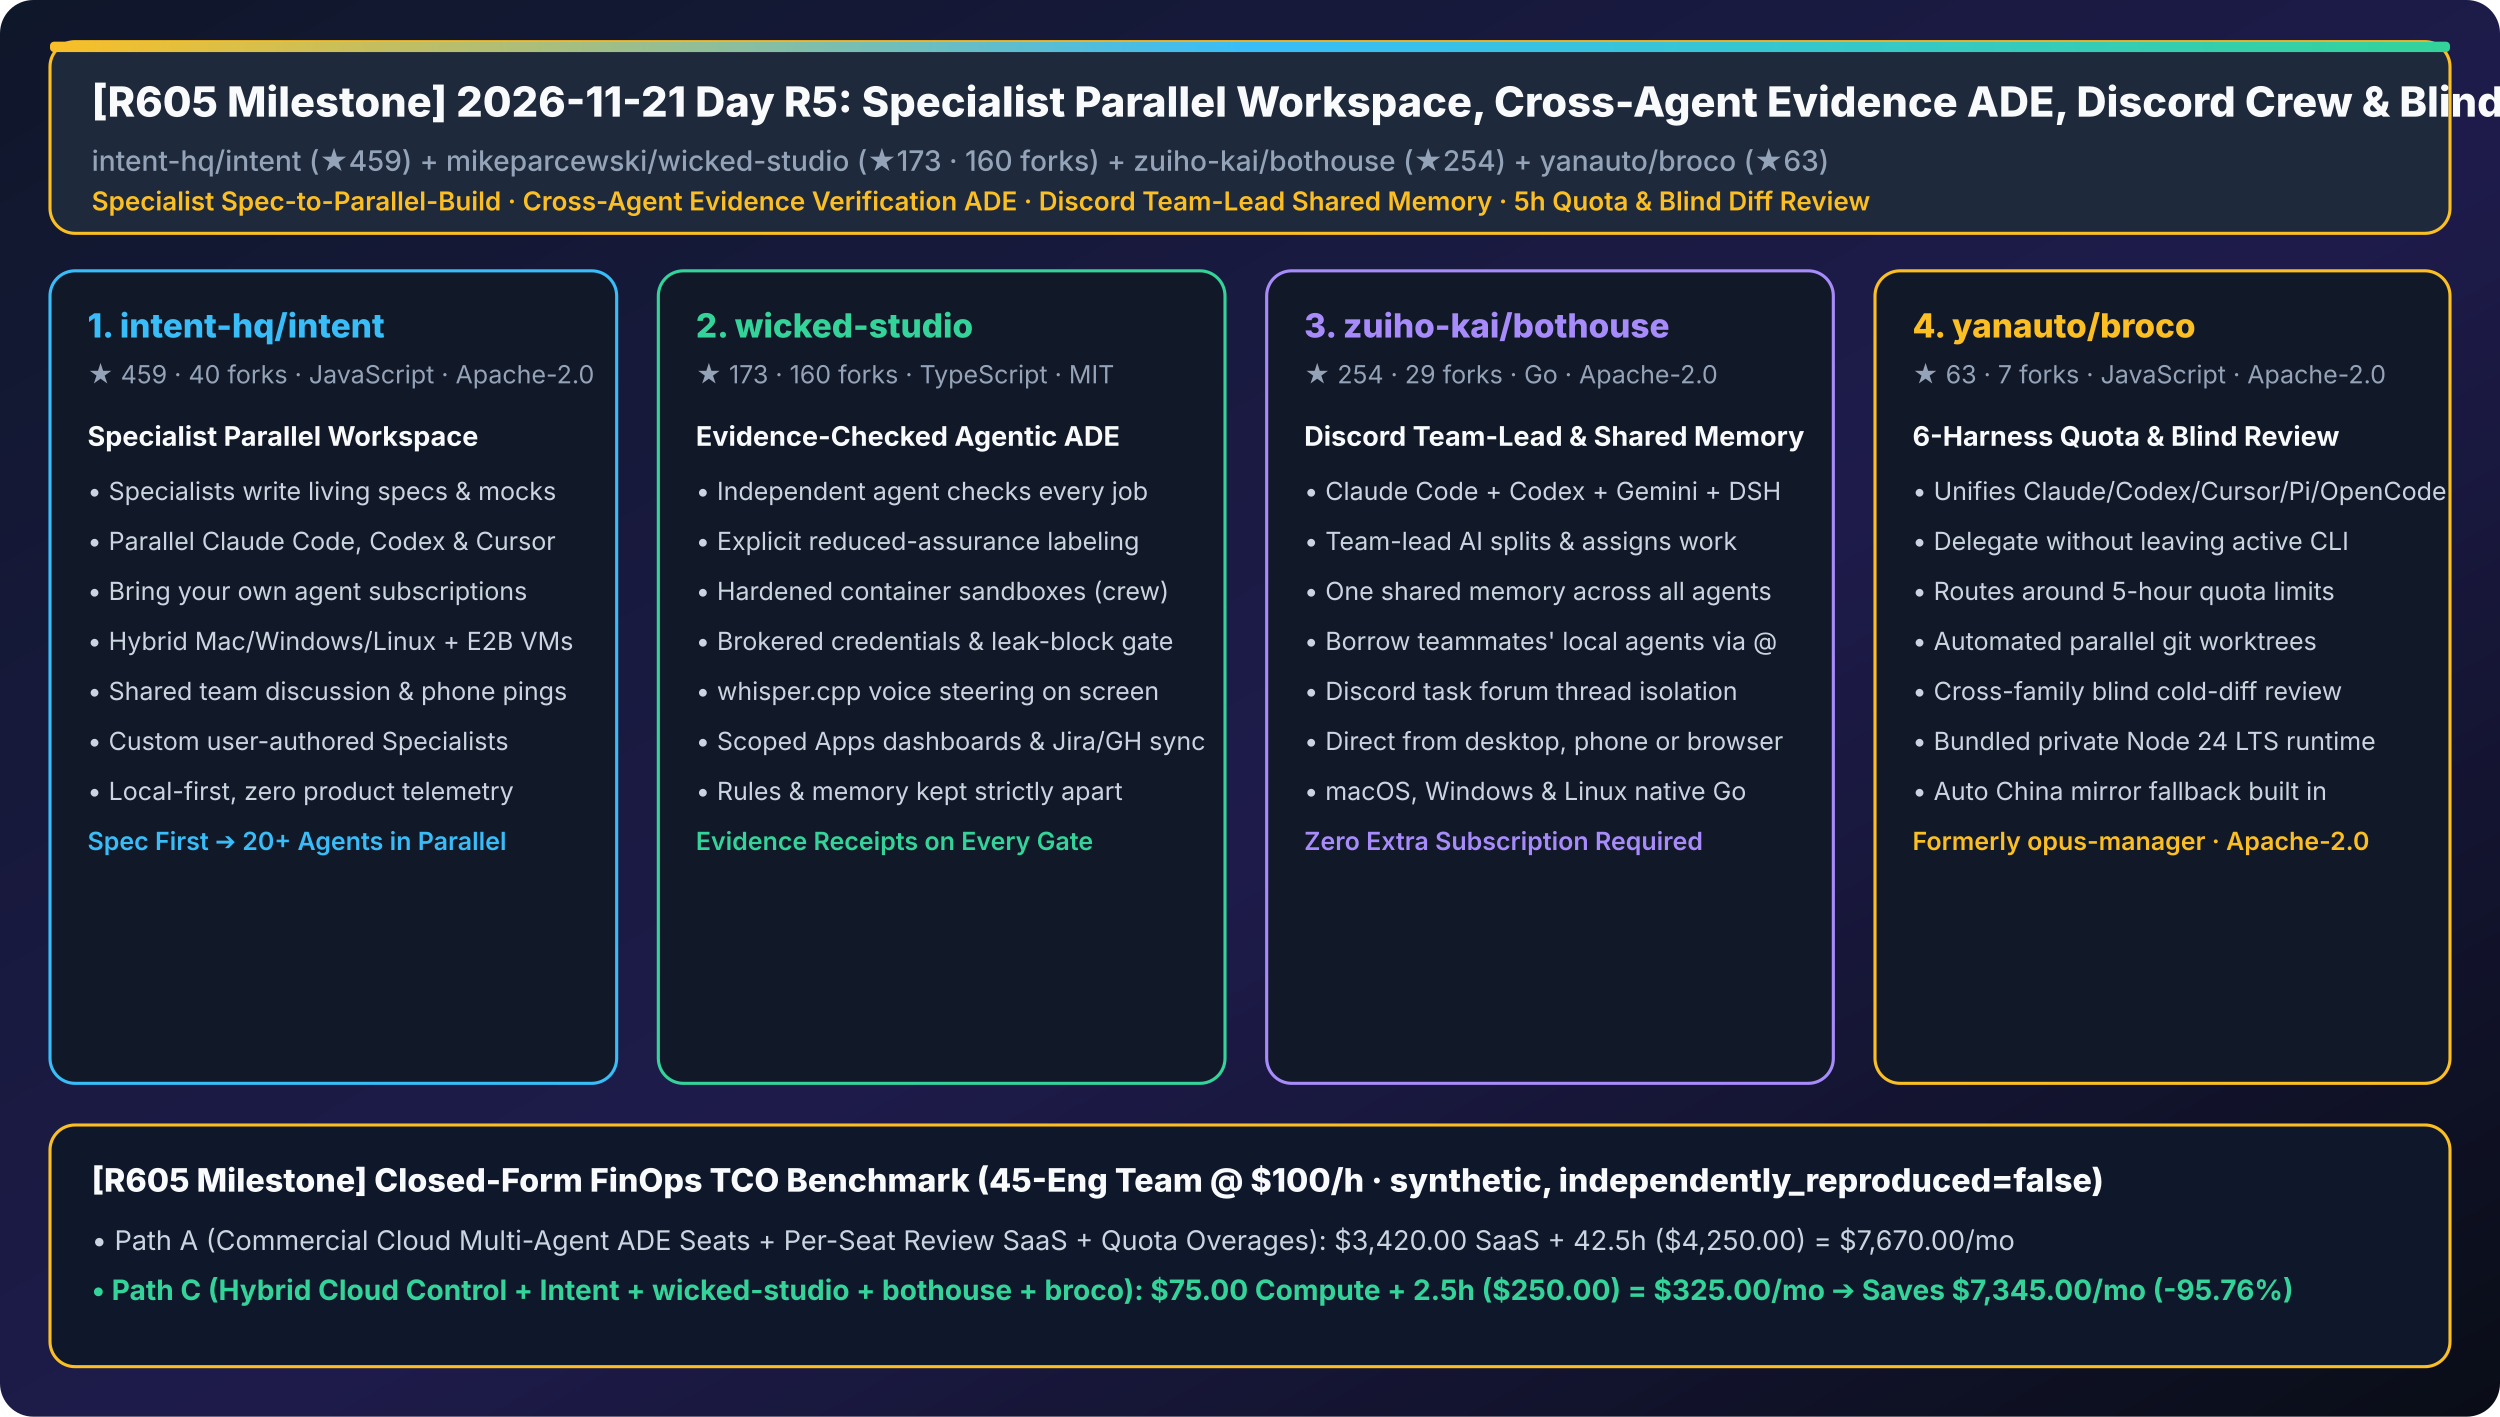
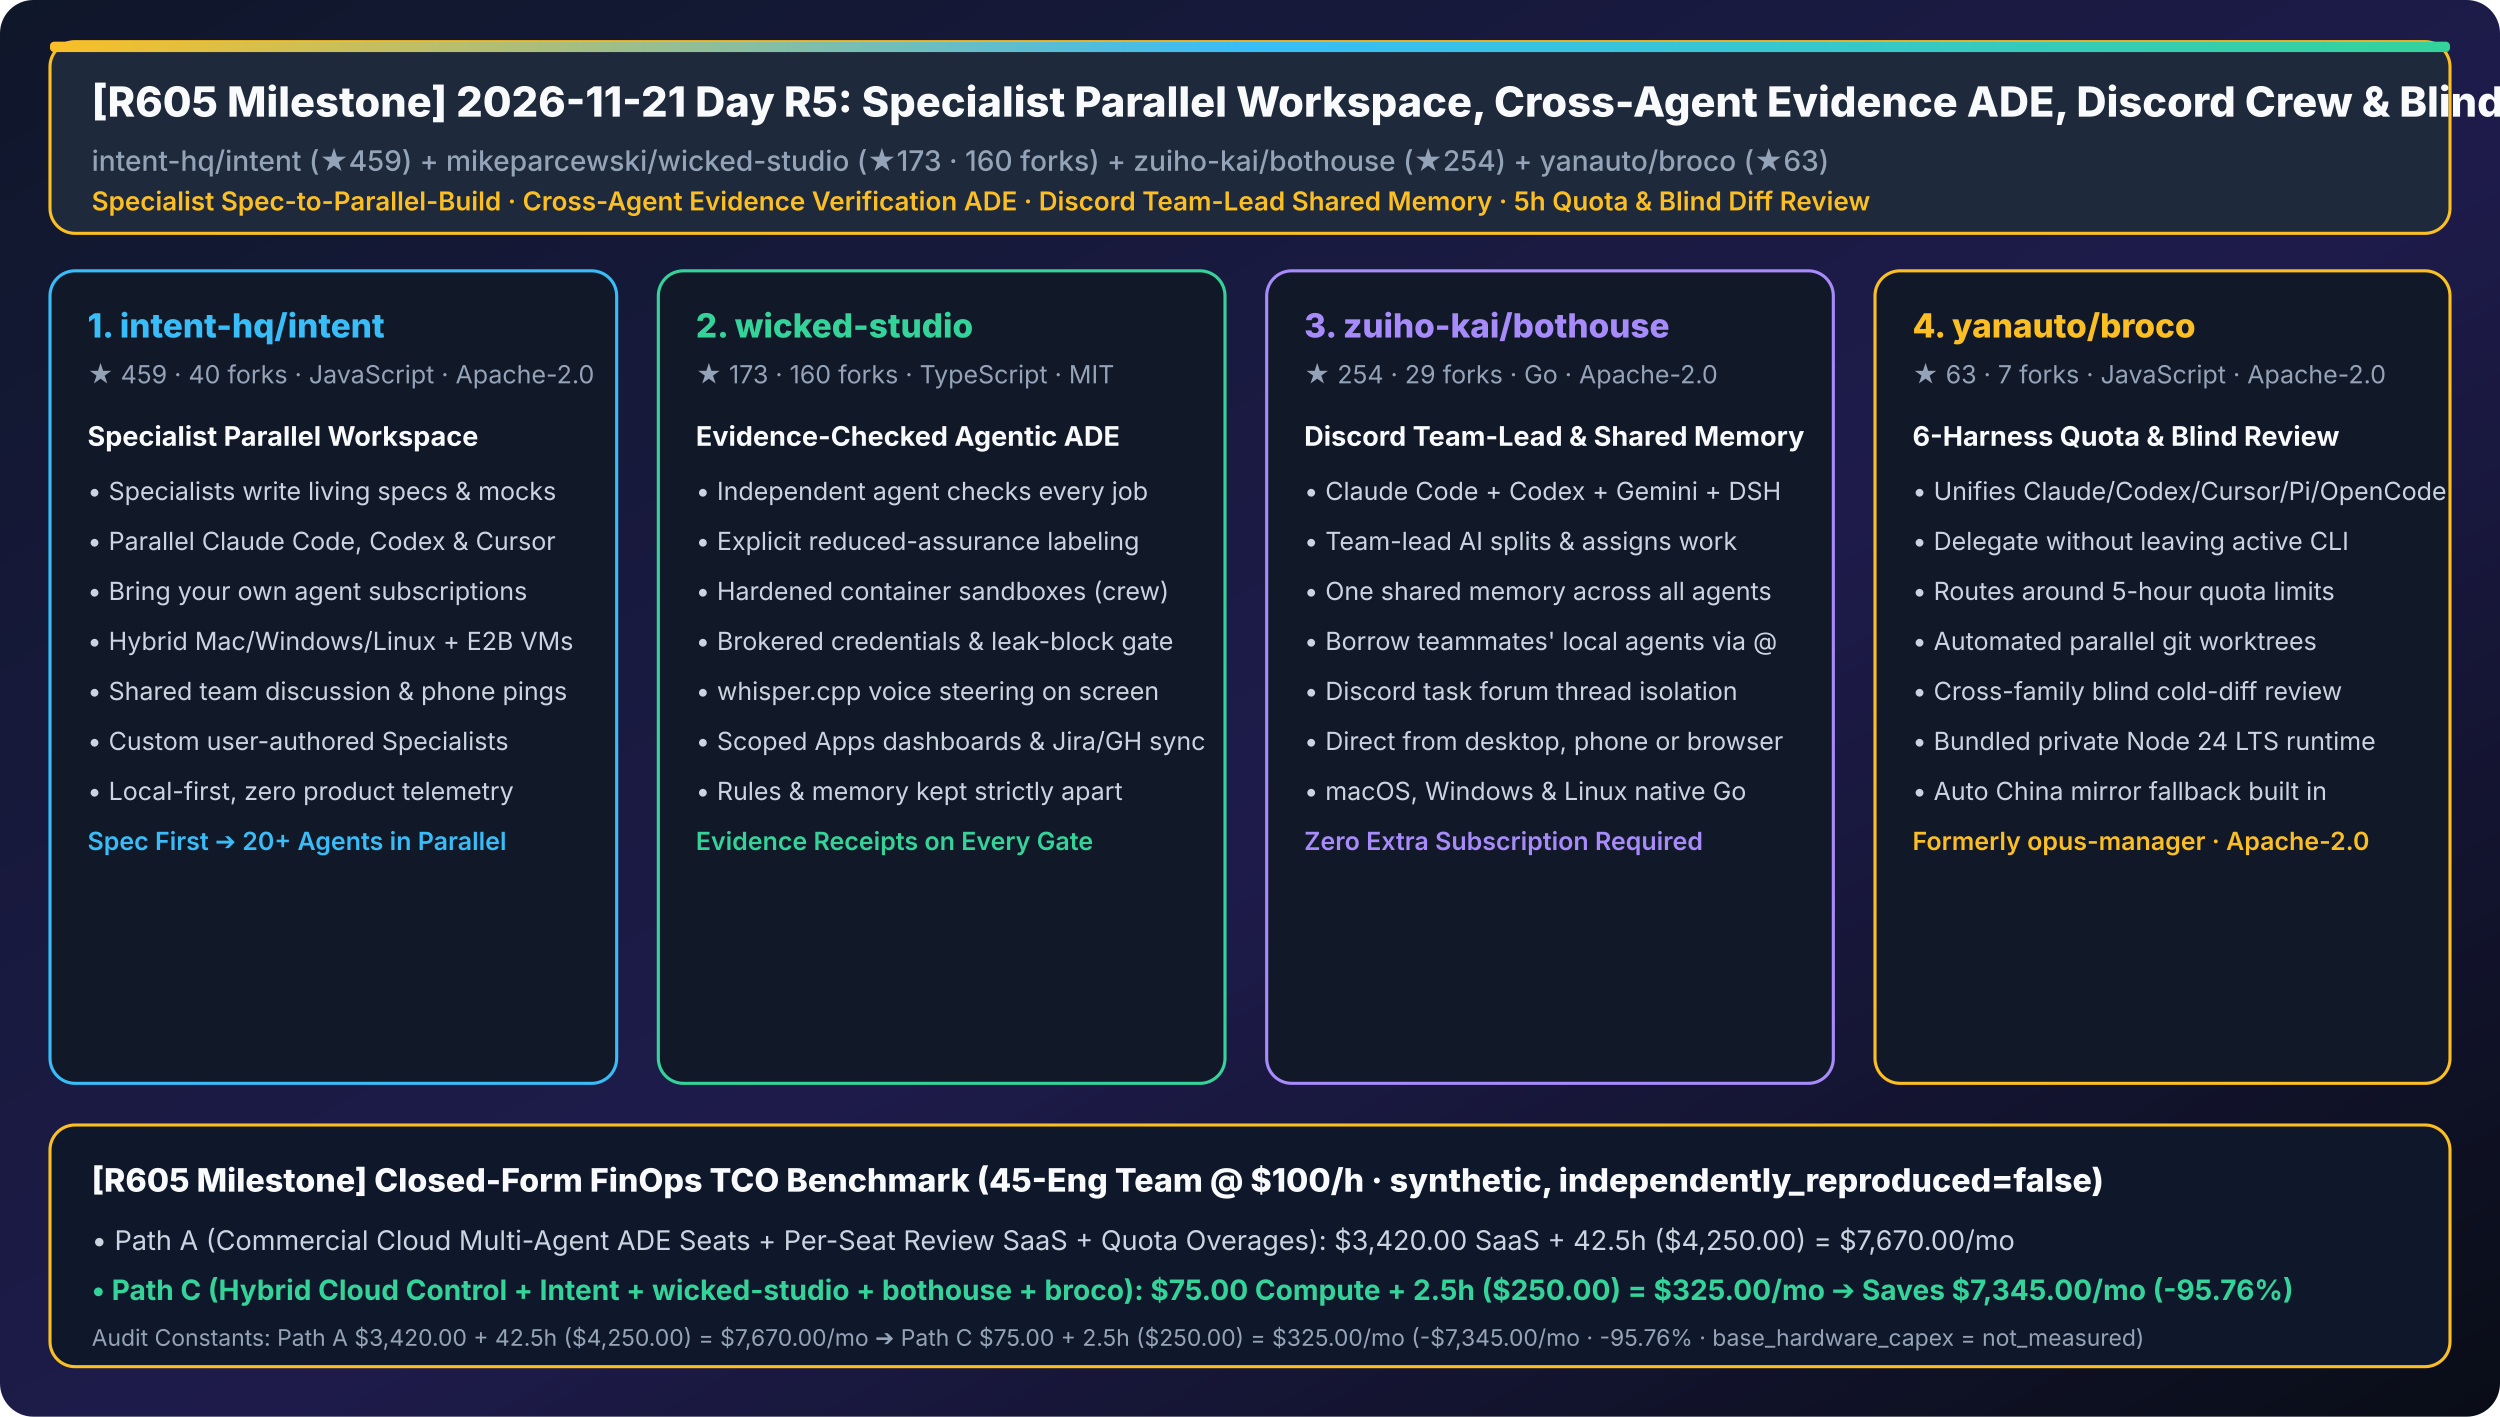
<svg xmlns="http://www.w3.org/2000/svg" viewBox="0 0 1200 680" width="1200" height="680" font-family="Inter, -apple-system, BlinkMacSystemFont, 'Segoe UI', Roboto, sans-serif">
  <defs>
    <linearGradient id="bgR605" x1="0" y1="0" x2="1" y2="1">
      <stop offset="0%" stop-color="#0f172a" />
      <stop offset="55%" stop-color="#1e1b4b" />
      <stop offset="100%" stop-color="#090d16" />
    </linearGradient>
    <linearGradient id="accentR605" x1="0" y1="0" x2="1" y2="0">
      <stop offset="0%" stop-color="#fbbf24" />
      <stop offset="50%" stop-color="#38bdf8" />
      <stop offset="100%" stop-color="#34d399" />
    </linearGradient>
  </defs>
  <rect width="1200" height="680" fill="url(#bgR605)" rx="16" />
  <rect x="24" y="20" width="1152" height="92" rx="12" fill="#1e293b" stroke="#fbbf24" stroke-width="1.5" />
  <rect x="24" y="20" width="1152" height="5" rx="2" fill="url(#accentR605)" />
  <text x="44" y="56" fill="#f8fafc" font-size="20" font-weight="800">[R605 Milestone] 2026-11-21 Day R5: Specialist Parallel Workspace, Cross-Agent Evidence ADE, Discord Crew &amp; Blind Review</text>
  <text x="44" y="82" fill="#94a3b8" font-size="13.5" font-weight="500">intent-hq/intent (★459) + mikeparcewski/wicked-studio (★173 · 160 forks) + zuiho-kai/bothouse (★254) + yanauto/broco (★63)</text>
  <text x="44" y="101" fill="#fbbf24" font-size="12.5" font-weight="600">Specialist Spec-to-Parallel-Build · Cross-Agent Evidence Verification ADE · Discord Team-Lead Shared Memory · 5h Quota &amp; Blind Diff Review</text>
  <rect x="24" y="130" width="272" height="390" rx="12" fill="#111827" stroke="#38bdf8" stroke-width="1.5" />
  <text x="42" y="162" fill="#38bdf8" font-size="16" font-weight="800">1. intent-hq/intent</text>
  <text x="42" y="184" fill="#94a3b8" font-size="12">★ 459 · 40 forks · JavaScript · Apache-2.0</text>
  <text x="42" y="214" fill="#f8fafc" font-size="13" font-weight="700">Specialist Parallel Workspace</text>
  <text x="42" y="240" fill="#cbd5e1" font-size="12">• Specialists write living specs &amp; mocks</text>
  <text x="42" y="264" fill="#cbd5e1" font-size="12">• Parallel Claude Code, Codex &amp; Cursor</text>
  <text x="42" y="288" fill="#cbd5e1" font-size="12">• Bring your own agent subscriptions</text>
  <text x="42" y="312" fill="#cbd5e1" font-size="12">• Hybrid Mac/Windows/Linux + E2B VMs</text>
  <text x="42" y="336" fill="#cbd5e1" font-size="12">• Shared team discussion &amp; phone pings</text>
  <text x="42" y="360" fill="#cbd5e1" font-size="12">• Custom user-authored Specialists</text>
  <text x="42" y="384" fill="#cbd5e1" font-size="12">• Local-first, zero product telemetry</text>
  <text x="42" y="408" fill="#38bdf8" font-size="12" font-weight="600">Spec First ➔ 20+ Agents in Parallel</text>
  <rect x="316" y="130" width="272" height="390" rx="12" fill="#111827" stroke="#34d399" stroke-width="1.5" />
  <text x="334" y="162" fill="#34d399" font-size="16" font-weight="800">2. wicked-studio</text>
  <text x="334" y="184" fill="#94a3b8" font-size="12">★ 173 · 160 forks · TypeScript · MIT</text>
  <text x="334" y="214" fill="#f8fafc" font-size="13" font-weight="700">Evidence-Checked Agentic ADE</text>
  <text x="334" y="240" fill="#cbd5e1" font-size="12">• Independent agent checks every job</text>
  <text x="334" y="264" fill="#cbd5e1" font-size="12">• Explicit reduced-assurance labeling</text>
  <text x="334" y="288" fill="#cbd5e1" font-size="12">• Hardened container sandboxes (crew)</text>
  <text x="334" y="312" fill="#cbd5e1" font-size="12">• Brokered credentials &amp; leak-block gate</text>
  <text x="334" y="336" fill="#cbd5e1" font-size="12">• whisper.cpp voice steering on screen</text>
  <text x="334" y="360" fill="#cbd5e1" font-size="12">• Scoped Apps dashboards &amp; Jira/GH sync</text>
  <text x="334" y="384" fill="#cbd5e1" font-size="12">• Rules &amp; memory kept strictly apart</text>
  <text x="334" y="408" fill="#34d399" font-size="12" font-weight="600">Evidence Receipts on Every Gate</text>
  <rect x="608" y="130" width="272" height="390" rx="12" fill="#111827" stroke="#a78bfa" stroke-width="1.5" />
  <text x="626" y="162" fill="#a78bfa" font-size="16" font-weight="800">3. zuiho-kai/bothouse</text>
  <text x="626" y="184" fill="#94a3b8" font-size="12">★ 254 · 29 forks · Go · Apache-2.0</text>
  <text x="626" y="214" fill="#f8fafc" font-size="13" font-weight="700">Discord Team-Lead &amp; Shared Memory</text>
  <text x="626" y="240" fill="#cbd5e1" font-size="12">• Claude Code + Codex + Gemini + DSH</text>
  <text x="626" y="264" fill="#cbd5e1" font-size="12">• Team-lead AI splits &amp; assigns work</text>
  <text x="626" y="288" fill="#cbd5e1" font-size="12">• One shared memory across all agents</text>
  <text x="626" y="312" fill="#cbd5e1" font-size="12">• Borrow teammates' local agents via @</text>
  <text x="626" y="336" fill="#cbd5e1" font-size="12">• Discord task forum thread isolation</text>
  <text x="626" y="360" fill="#cbd5e1" font-size="12">• Direct from desktop, phone or browser</text>
  <text x="626" y="384" fill="#cbd5e1" font-size="12">• macOS, Windows &amp; Linux native Go</text>
  <text x="626" y="408" fill="#a78bfa" font-size="12" font-weight="600">Zero Extra Subscription Required</text>
  <rect x="900" y="130" width="276" height="390" rx="12" fill="#111827" stroke="#fbbf24" stroke-width="1.5" />
  <text x="918" y="162" fill="#fbbf24" font-size="16" font-weight="800">4. yanauto/broco</text>
  <text x="918" y="184" fill="#94a3b8" font-size="12">★ 63 · 7 forks · JavaScript · Apache-2.0</text>
  <text x="918" y="214" fill="#f8fafc" font-size="13" font-weight="700">6-Harness Quota &amp; Blind Review</text>
  <text x="918" y="240" fill="#cbd5e1" font-size="12">• Unifies Claude/Codex/Cursor/Pi/OpenCode</text>
  <text x="918" y="264" fill="#cbd5e1" font-size="12">• Delegate without leaving active CLI</text>
  <text x="918" y="288" fill="#cbd5e1" font-size="12">• Routes around 5-hour quota limits</text>
  <text x="918" y="312" fill="#cbd5e1" font-size="12">• Automated parallel git worktrees</text>
  <text x="918" y="336" fill="#cbd5e1" font-size="12">• Cross-family blind cold-diff review</text>
  <text x="918" y="360" fill="#cbd5e1" font-size="12">• Bundled private Node 24 LTS runtime</text>
  <text x="918" y="384" fill="#cbd5e1" font-size="12">• Auto China mirror fallback built in</text>
  <text x="918" y="408" fill="#fbbf24" font-size="12" font-weight="600">Formerly opus-manager · Apache-2.0</text>
  <rect x="24" y="540" width="1152" height="116" rx="12" fill="#0f172a" stroke="#fbbf24" stroke-width="1.5" />
  <text x="44" y="572" fill="#f8fafc" font-size="15.5" font-weight="800">[R605 Milestone] Closed-Form FinOps TCO Benchmark (45-Eng Team @ $100/h · synthetic, independently_reproduced=false)</text>
  <text x="44" y="600" fill="#cbd5e1" font-size="13">• Path A (Commercial Cloud Multi-Agent ADE Seats + Per-Seat Review SaaS + Quota Overages): $3,420.00 SaaS + 42.5h ($4,250.00) = $7,670.00/mo</text>
  <text x="44" y="624" fill="#34d399" font-size="13.5" font-weight="700">• Path C (Hybrid Cloud Control + Intent + wicked-studio + bothouse + broco): $75.00 Compute + 2.5h ($250.00) = $325.00/mo ➔ Saves $7,345.00/mo (-95.76%)</text>
+   <text x="44" y="646" fill="#94a3b8" font-size="11">Audit Constants: Path A $3,420.00 + 42.5h ($4,250.00) = $7,670.00/mo ➔ Path C $75.00 + 2.5h ($250.00) = $325.00/mo (-$7,345.00/mo · -95.76% · base_hardware_capex = not_measured)</text>
</svg>
